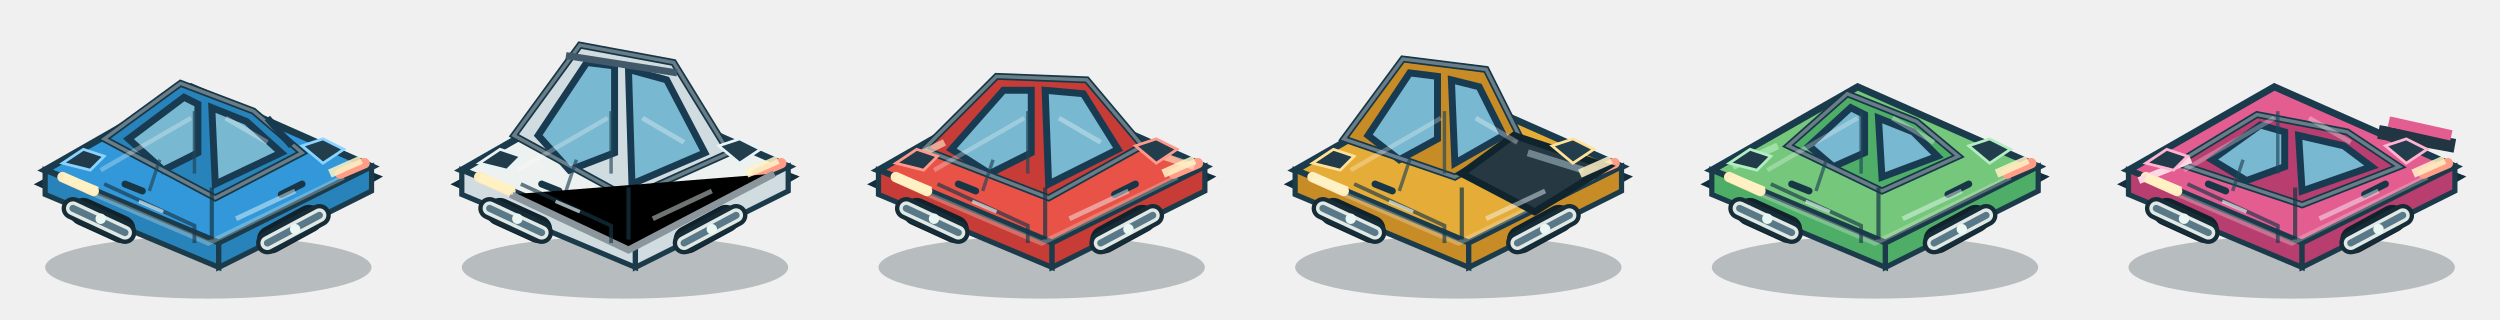
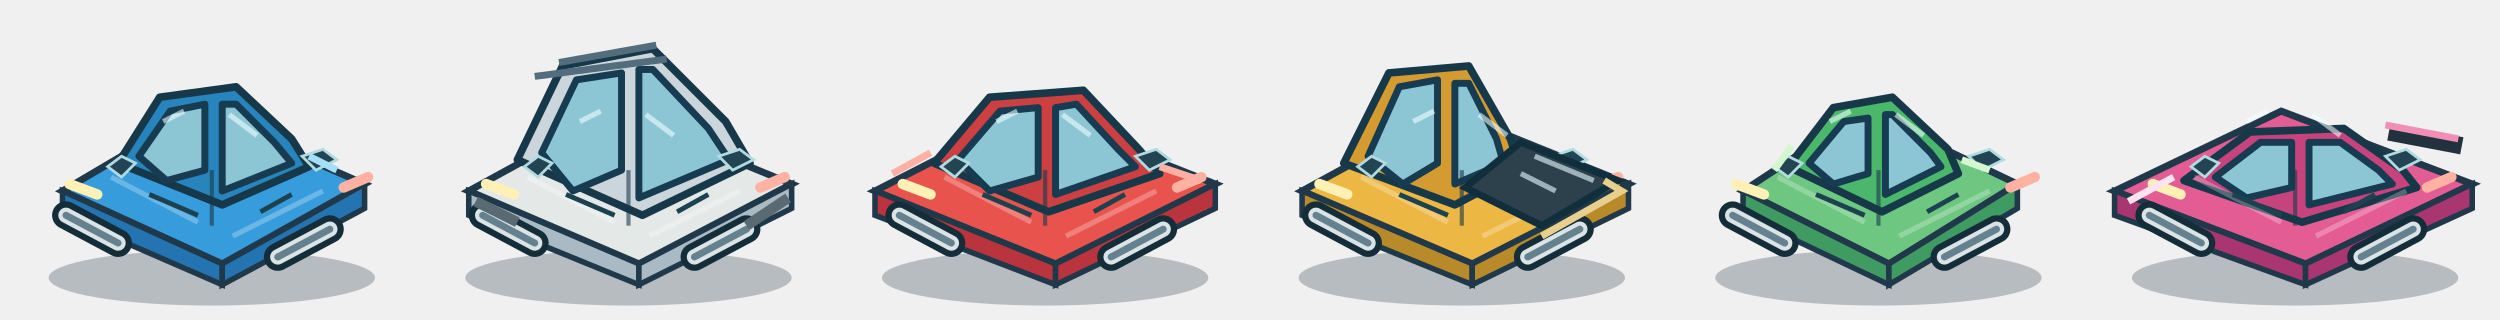
<svg xmlns="http://www.w3.org/2000/svg" width="720" height="92" viewBox="0 0 720 92">
  <g transform="translate(0 0)">
-     <ellipse cx="60" cy="77" rx="47" ry="9" fill="#142733" opacity=".26" />
-     <path d="M12 53L55 30L108 51L64 76Z" fill="#102b3b" stroke="#132d3b" stroke-width="2" />
-     <path d="M13 49L55 25L107 48L63 70Z" fill="#3298d9" stroke="#193b4c" stroke-width="2" />
-     <path d="M13 49L63 70V77L13 56Z" fill="#2783ba" stroke="#1b3b4b" stroke-width="1.5" />
-     <path d="M63 70L107 48V55L63 77Z" fill="#2783ba" stroke="#1b3b4b" stroke-width="1.5" />
-     <path d="M30 40 L52 24 L73 32 L87 44 L62 57Z" fill="#2783ba" stroke="#173747" stroke-width="2" />
-     <path d="M37 40L53 28L57 30L57 44L47 49Z M61 31L71 35L81 44L62 53Z" fill="#78b8d0" stroke="#183b52" stroke-width="2" />
-     <path d="M30 40 L52 24 L73 32 L87 44 L62 57Z" fill="none" stroke="#ffffff" stroke-width="1" opacity=".35" />
-     <path d="M25 55L60 70L99 51" fill="none" stroke="#f5f5e9" opacity=".28" stroke-width="1.5" />
-     <path d="M24 61L35 66M78 69L89 63" stroke="#10222c" stroke-width="8" stroke-linecap="round" />
-     <path d="M24 61L35 66M78 69L89 63" stroke="#c3c9cb" stroke-width="3" stroke-linecap="round" />
-     <path d="M18 51L27 55" stroke="#ffebbb" stroke-width="3" stroke-linecap="round" />
-     <path d="M98 50L105 47" stroke="#ff9d87" stroke-width="3" stroke-linecap="round" />
-     <path d="M56 32L56 50M46 46L43 55" stroke="#1e4558" stroke-width="1" opacity=".65" />
-     <path d="M36 53L41 55M81 56L87 53" stroke="#183746" stroke-width="2" stroke-linecap="round" />
-     <path d="M77 34L84 42" stroke="#183a51" stroke-width="2" />
-     <path d="M30 53L56 65L56 70" fill="none" stroke="#173849" stroke-width="1.1" opacity=".65" />
-     <path d="M61 54L61 69" fill="none" stroke="#163544" stroke-width="1.2" opacity=".7" />
-     <path d="M68 63L85 55" fill="none" stroke="#f5ffff" stroke-width="1.4" opacity=".45" />
-     <path d="M18 47L24 43L30 45L26 49Z" fill="#213b4a" stroke="#8ad4ff" stroke-width=".8" />
-     <path d="M87 42L93 40L99 43L93 47Z" fill="#223d4b" stroke="#8ad4ff" stroke-width=".8" />
-     <path d="M21 60L36 67M77 70L92 62" stroke="#162d38" stroke-width="6.5" stroke-linecap="round" />
-     <path d="M21 60L36 67M77 70L92 62" stroke="#e0e9e6" stroke-width="4" stroke-linecap="round" />
-     <path d="M21 60L36 67M77 70L92 62" stroke="#597888" stroke-width="2" stroke-linecap="round" />
-     <circle cx="29" cy="63" r="1.5" fill="#eaf6f1" />
-     <circle cx="85" cy="66" r="1.5" fill="#eaf6f1" />
-     <path d="M18 51L28 55M95 50L104 46" stroke="#fff2c5" stroke-width="2.5" opacity=".85" />
-     <path d="M29 49L55 34" stroke="#fff" stroke-width="1.3" opacity=".28" />
-     <path d="M65 34L77 41" stroke="#fff" stroke-width="1.4" opacity=".32" />
-     <path d="M40 58L47 61" stroke="#e9f8f8" stroke-width="1" opacity=".65" />
+     <ellipse cx="61" cy="80" rx="47" ry="8" fill="#09212f" opacity=".25" />
+     <path d="M18 55L57 32L105 53L64 76Z" fill="#369cdb" stroke="#20394a" stroke-width="2" />
+     <path d="M18 55L64 76V82L18 62Z" fill="#2374b1" stroke="#20394a" stroke-width="1.6" />
+     <path d="M64 76L105 53V60L64 82Z" fill="#2374b1" stroke="#20394a" stroke-width="1.6" />
+     <path d="M34 47L46 28L68 25L84 40L89 48L64 59Z" fill="#2884bd" stroke="#163848" stroke-width="2.2" stroke-linejoin="round" />
+     <path d="M40 45L49 32L59 30L59 49L48 52Z M64 30L68 30L79 41L84 47L64 55Z" fill="#8cc6d5" stroke="#173b50" stroke-width="2" stroke-linejoin="round" />
+     <path d="M47 35L53 32M66 33L74 39" stroke="#efffff" stroke-width="1.5" opacity=".58" />
+     <path d="M32 51L57 64M67 68L93 55" stroke="#fff" stroke-width="1.5" opacity=".26" />
+     <path d="M43 56L57 62M75 61L84 56" stroke="#1c4250" stroke-width="1.4" />
+     <path d="M19 62L34 70M80 74L95 66" stroke="#152d38" stroke-width="8" stroke-linecap="round" />
+     <path d="M19 62L34 70M80 74L95 66" stroke="#dae4e6" stroke-width="4.4" stroke-linecap="round" />
+     <path d="M19 62L34 70M80 74L95 66" stroke="#65818e" stroke-width="2" stroke-linecap="round" />
+     <path d="M20 53L28 56" stroke="#fff0b5" stroke-width="3" stroke-linecap="round" />
+     <path d="M99 54L106 51" stroke="#ffb2a2" stroke-width="3" stroke-linecap="round" />
+     <path d="M31 48L35 45L39 47L35 51Z M87 45L93 43L97 46L91 49Z" fill="#234452" stroke="#b2dbe1" stroke-width=".8" />
+     <path d="M61 49L61 65" stroke="#183949" stroke-width="1.2" opacity=".6" />
+     <path d="M89 45L97 49" stroke="#a4def7" stroke-width="2" />
  </g>
  <g transform="translate(120 0)">
-     <ellipse cx="60" cy="77" rx="47" ry="9" fill="#142733" opacity=".26" />
-     <path d="M12 53L55 30L108 51L64 76Z" fill="#102b3b" stroke="#132d3b" stroke-width="2" />
-     <path d="M13 49L55 25L107 48L63 70Z" fill="#edf1ef" stroke="#193b4c" stroke-width="2" />
-     <path d="M13 49L63 70V77L13 56Z" fill="#d1dce1" stroke="#1b3b4b" stroke-width="1.5" />
-     <path d="M63 70L107 48V55L63 77Z" fill="#d1dce1" stroke="#1b3b4b" stroke-width="1.5" />
-     <path d="M28 39L47 13L74 18L90 44L61 57Z" fill="#d1dce1" stroke="#173747" stroke-width="2" />
-     <path d="M35 39L49 18L57 19L57 44L44 49Z M61 20L72 23L83 44L62 53Z" fill="#78b8d0" stroke="#183b52" stroke-width="2" />
-     <path d="M28 39L47 13L74 18L90 44L61 57Z" fill="none" stroke="#ffffff" stroke-width="1" opacity=".35" />
-     <path d="M25 55L60 70L99 51" fill="none" stroke="#f5f5e9" opacity=".28" stroke-width="1.5" />
-     <path d="M24 61L35 66M78 69L89 63" stroke="#10222c" stroke-width="8" stroke-linecap="round" />
-     <path d="M24 61L35 66M78 69L89 63" stroke="#c3c9cb" stroke-width="3" stroke-linecap="round" />
-     <path d="M18 51L27 55" stroke="#ffebbb" stroke-width="3" stroke-linecap="round" />
-     <path d="M98 50L105 47" stroke="#ff9d87" stroke-width="3" stroke-linecap="round" />
-     <path d="M56 32L56 50M46 46L43 55" stroke="#1e4558" stroke-width="1" opacity=".65" />
-     <path d="M36 53L41 55M81 56L87 53" stroke="#183746" stroke-width="2" stroke-linecap="round" />
-     <path d="M43 16L75 21" stroke="#415969" stroke-width="2" />
-     <path d="M27 56L61 72L103 50" stroke="#8a969b" stroke-width="2" />
-     <path d="M30 53L56 65L56 70" fill="none" stroke="#173849" stroke-width="1.1" opacity=".65" />
-     <path d="M61 54L61 69" fill="none" stroke="#163544" stroke-width="1.2" opacity=".7" />
-     <path d="M68 63L85 55" fill="none" stroke="#f5ffff" stroke-width="1.4" opacity=".45" />
-     <path d="M18 47L24 43L30 45L26 49Z" fill="#213b4a" stroke="#e7f3f7" stroke-width=".8" />
-     <path d="M87 42L93 40L99 43L93 47Z" fill="#223d4b" stroke="#e7f3f7" stroke-width=".8" />
-     <path d="M21 60L36 67M77 70L92 62" stroke="#162d38" stroke-width="6.5" stroke-linecap="round" />
-     <path d="M21 60L36 67M77 70L92 62" stroke="#e0e9e6" stroke-width="4" stroke-linecap="round" />
-     <path d="M21 60L36 67M77 70L92 62" stroke="#597888" stroke-width="2" stroke-linecap="round" />
-     <circle cx="29" cy="63" r="1.5" fill="#eaf6f1" />
-     <circle cx="85" cy="66" r="1.5" fill="#eaf6f1" />
-     <path d="M18 51L28 55M95 50L104 46" stroke="#fff2c5" stroke-width="2.5" opacity=".85" />
-     <path d="M29 49L55 34" stroke="#fff" stroke-width="1.3" opacity=".28" />
-     <path d="M65 34L77 41" stroke="#fff" stroke-width="1.4" opacity=".32" />
-     <path d="M40 58L47 61" stroke="#e9f8f8" stroke-width="1" opacity=".65" />
+     <ellipse cx="61" cy="80" rx="47" ry="8" fill="#09212f" opacity=".25" />
+     <path d="M15 55L57 32L108 53L64 76Z" fill="#e4e9e8" stroke="#20394a" stroke-width="2" />
+     <path d="M15 55L64 76V82L15 62Z" fill="#a9bac4" stroke="#20394a" stroke-width="1.6" />
+     <path d="M64 76L108 53V60L64 82Z" fill="#a9bac4" stroke="#20394a" stroke-width="1.6" />
+     <path d="M29 46L42 19L68 14L89 35L96 47L65 62Z" fill="#cbd6dc" stroke="#163848" stroke-width="2.2" stroke-linejoin="round" />
+     <path d="M36 44L46 23L59 21L59 49L45 55Z M64 20L68 20L84 37L90 46L64 57Z" fill="#8cc6d5" stroke="#173b50" stroke-width="2" stroke-linejoin="round" />
+     <path d="M47 35L53 32M66 33L74 39" stroke="#efffff" stroke-width="1.5" opacity=".58" />
+     <path d="M32 51L57 64M67 68L93 55" stroke="#fff" stroke-width="1.5" opacity=".26" />
+     <path d="M43 56L57 62M75 61L84 56" stroke="#1c4250" stroke-width="1.4" />
+     <path d="M19 62L34 70M80 74L95 66" stroke="#152d38" stroke-width="8" stroke-linecap="round" />
+     <path d="M19 62L34 70M80 74L95 66" stroke="#dae4e6" stroke-width="4.4" stroke-linecap="round" />
+     <path d="M19 62L34 70M80 74L95 66" stroke="#65818e" stroke-width="2" stroke-linecap="round" />
+     <path d="M20 53L28 56" stroke="#fff0b5" stroke-width="3" stroke-linecap="round" />
+     <path d="M99 54L106 51" stroke="#ffb2a2" stroke-width="3" stroke-linecap="round" />
+     <path d="M31 48L35 45L39 47L35 51Z M87 45L93 43L97 46L91 49Z" fill="#234452" stroke="#b2dbe1" stroke-width=".8" />
+     <path d="M61 49L61 65" stroke="#183949" stroke-width="1.2" opacity=".6" />
+     <path d="M41 18L69 13M34 22L72 17" stroke="#536d7d" stroke-width="2" />
+     <path d="M17 58L29 64M95 65L107 57" stroke="#596a72" stroke-width="3" />
  </g>
  <g transform="translate(240 0)">
-     <ellipse cx="60" cy="77" rx="47" ry="9" fill="#142733" opacity=".26" />
-     <path d="M12 53L55 30L108 51L64 76Z" fill="#102b3b" stroke="#132d3b" stroke-width="2" />
-     <path d="M13 49L55 25L107 48L63 70Z" fill="#e85247" stroke="#193b4c" stroke-width="2" />
-     <path d="M13 49L63 70V77L13 56Z" fill="#c73c36" stroke="#1b3b4b" stroke-width="1.5" />
-     <path d="M63 70L107 48V55L63 77Z" fill="#c73c36" stroke="#1b3b4b" stroke-width="1.5" />
-     <path d="M26 43L47 22L73 23L89 42L62 57Z" fill="#c73c36" stroke="#173747" stroke-width="2" />
-     <path d="M34 43L49 26L57 26L57 44L45 50Z M61 26L72 27L82 43L62 53Z" fill="#78b8d0" stroke="#183b52" stroke-width="2" />
-     <path d="M26 43L47 22L73 23L89 42L62 57Z" fill="none" stroke="#ffffff" stroke-width="1" opacity=".35" />
-     <path d="M25 55L60 70L99 51" fill="none" stroke="#f5f5e9" opacity=".28" stroke-width="1.5" />
-     <path d="M24 61L35 66M78 69L89 63" stroke="#10222c" stroke-width="8" stroke-linecap="round" />
-     <path d="M24 61L35 66M78 69L89 63" stroke="#c3c9cb" stroke-width="3" stroke-linecap="round" />
-     <path d="M18 51L27 55" stroke="#ffebbb" stroke-width="3" stroke-linecap="round" />
-     <path d="M98 50L105 47" stroke="#ff9d87" stroke-width="3" stroke-linecap="round" />
-     <path d="M56 32L56 50M46 46L43 55" stroke="#1e4558" stroke-width="1" opacity=".65" />
-     <path d="M36 53L41 55M81 56L87 53" stroke="#183746" stroke-width="2" stroke-linecap="round" />
-     <path d="M20 47L32 41M89 43L104 48" stroke="#ffe2c4" opacity=".65" stroke-width="2" />
-     <path d="M30 53L56 65L56 70" fill="none" stroke="#173849" stroke-width="1.1" opacity=".65" />
-     <path d="M61 54L61 69" fill="none" stroke="#163544" stroke-width="1.2" opacity=".7" />
-     <path d="M68 63L85 55" fill="none" stroke="#f5ffff" stroke-width="1.4" opacity=".45" />
-     <path d="M18 47L24 43L30 45L26 49Z" fill="#213b4a" stroke="#ff998b" stroke-width=".8" />
-     <path d="M87 42L93 40L99 43L93 47Z" fill="#223d4b" stroke="#ff998b" stroke-width=".8" />
-     <path d="M21 60L36 67M77 70L92 62" stroke="#162d38" stroke-width="6.5" stroke-linecap="round" />
-     <path d="M21 60L36 67M77 70L92 62" stroke="#e0e9e6" stroke-width="4" stroke-linecap="round" />
-     <path d="M21 60L36 67M77 70L92 62" stroke="#597888" stroke-width="2" stroke-linecap="round" />
-     <circle cx="29" cy="63" r="1.5" fill="#eaf6f1" />
-     <circle cx="85" cy="66" r="1.5" fill="#eaf6f1" />
-     <path d="M18 51L28 55M95 50L104 46" stroke="#fff2c5" stroke-width="2.5" opacity=".85" />
-     <path d="M29 49L55 34" stroke="#fff" stroke-width="1.3" opacity=".28" />
-     <path d="M65 34L77 41" stroke="#fff" stroke-width="1.4" opacity=".32" />
-     <path d="M40 58L47 61" stroke="#e9f8f8" stroke-width="1" opacity=".65" />
+     <ellipse cx="61" cy="80" rx="47" ry="8" fill="#09212f" opacity=".25" />
+     <path d="M12 55L57 32L110 53L64 76Z" fill="#e9534d" stroke="#20394a" stroke-width="2" />
+     <path d="M12 55L64 76V82L12 62Z" fill="#b9343d" stroke="#20394a" stroke-width="1.6" />
+     <path d="M64 76L110 53V60L64 82Z" fill="#b9343d" stroke="#20394a" stroke-width="1.6" />
+     <path d="M29 47L45 28L72 26L88 43L94 50L62 61Z" fill="#cc4041" stroke="#163848" stroke-width="2.2" stroke-linejoin="round" />
+     <path d="M36 46L48 32L59 31L59 51L45 55Z M64 31L70 30L82 43L87 48L64 56Z" fill="#8cc6d5" stroke="#173b50" stroke-width="2" stroke-linejoin="round" />
+     <path d="M47 35L53 32M66 33L74 39" stroke="#efffff" stroke-width="1.5" opacity=".58" />
+     <path d="M32 51L57 64M67 68L93 55" stroke="#fff" stroke-width="1.5" opacity=".26" />
+     <path d="M43 56L57 62M75 61L84 56" stroke="#1c4250" stroke-width="1.4" />
+     <path d="M19 62L34 70M80 74L95 66" stroke="#152d38" stroke-width="8" stroke-linecap="round" />
+     <path d="M19 62L34 70M80 74L95 66" stroke="#dae4e6" stroke-width="4.4" stroke-linecap="round" />
+     <path d="M19 62L34 70M80 74L95 66" stroke="#65818e" stroke-width="2" stroke-linecap="round" />
+     <path d="M20 53L28 56" stroke="#fff0b5" stroke-width="3" stroke-linecap="round" />
+     <path d="M99 54L106 51" stroke="#ffb2a2" stroke-width="3" stroke-linecap="round" />
+     <path d="M31 48L35 45L39 47L35 51Z M87 45L93 43L97 46L91 49Z" fill="#234452" stroke="#b2dbe1" stroke-width=".8" />
+     <path d="M61 49L61 65" stroke="#183949" stroke-width="1.2" opacity=".6" />
+     <path d="M17 50L28 44M94 48L106 52" stroke="#ffafa4" stroke-width="2" />
  </g>
  <g transform="translate(360 0)">
-     <ellipse cx="60" cy="77" rx="47" ry="9" fill="#142733" opacity=".26" />
-     <path d="M12 53L55 30L108 51L64 76Z" fill="#102b3b" stroke="#132d3b" stroke-width="2" />
-     <path d="M13 49L55 25L107 48L63 70Z" fill="#e5ac38" stroke="#193b4c" stroke-width="2" />
-     <path d="M13 49L63 70V77L13 56Z" fill="#c78c25" stroke="#1b3b4b" stroke-width="1.5" />
-     <path d="M63 70L107 48V55L63 77Z" fill="#c78c25" stroke="#1b3b4b" stroke-width="1.5" />
-     <path d="M27 40L44 17L68 20L78 40L59 51Z" fill="#c78c25" stroke="#173747" stroke-width="2" />
-     <path d="M34 39L46 21L54 22L54 40L43 46Z M58 23L66 25L73 39L59 47Z" fill="#78b8d0" stroke="#183b52" stroke-width="2" />
-     <path d="M27 40L44 17L68 20L78 40L59 51Z" fill="none" stroke="#ffffff" stroke-width="1" opacity=".35" />
-     <path d="M25 55L60 70L99 51" fill="none" stroke="#f5f5e9" opacity=".28" stroke-width="1.5" />
-     <path d="M24 61L35 66M78 69L89 63" stroke="#10222c" stroke-width="8" stroke-linecap="round" />
-     <path d="M24 61L35 66M78 69L89 63" stroke="#c3c9cb" stroke-width="3" stroke-linecap="round" />
-     <path d="M18 51L27 55" stroke="#ffebbb" stroke-width="3" stroke-linecap="round" />
-     <path d="M98 50L105 47" stroke="#ff9d87" stroke-width="3" stroke-linecap="round" />
-     <path d="M56 32L56 50M46 46L43 55" stroke="#1e4558" stroke-width="1" opacity=".65" />
-     <path d="M36 53L41 55M81 56L87 53" stroke="#183746" stroke-width="2" stroke-linecap="round" />
-     <path d="M76 39L103 48L82 61L61 50Z" fill="#263943" stroke="#10242d" stroke-width="2" />
-     <path d="M80 44L96 49" stroke="#6e8590" stroke-width="2" />
-     <path d="M30 53L56 65L56 70" fill="none" stroke="#173849" stroke-width="1.1" opacity=".65" />
-     <path d="M61 54L61 69" fill="none" stroke="#163544" stroke-width="1.2" opacity=".7" />
-     <path d="M68 63L85 55" fill="none" stroke="#f5ffff" stroke-width="1.4" opacity=".45" />
-     <path d="M18 47L24 43L30 45L26 49Z" fill="#213b4a" stroke="#ffe19a" stroke-width=".8" />
-     <path d="M87 42L93 40L99 43L93 47Z" fill="#223d4b" stroke="#ffe19a" stroke-width=".8" />
-     <path d="M21 60L36 67M77 70L92 62" stroke="#162d38" stroke-width="6.5" stroke-linecap="round" />
-     <path d="M21 60L36 67M77 70L92 62" stroke="#e0e9e6" stroke-width="4" stroke-linecap="round" />
-     <path d="M21 60L36 67M77 70L92 62" stroke="#597888" stroke-width="2" stroke-linecap="round" />
-     <circle cx="29" cy="63" r="1.5" fill="#eaf6f1" />
-     <circle cx="85" cy="66" r="1.5" fill="#eaf6f1" />
-     <path d="M18 51L28 55M95 50L104 46" stroke="#fff2c5" stroke-width="2.5" opacity=".85" />
-     <path d="M29 49L55 34" stroke="#fff" stroke-width="1.3" opacity=".28" />
-     <path d="M65 34L77 41" stroke="#fff" stroke-width="1.4" opacity=".32" />
-     <path d="M40 58L47 61" stroke="#e9f8f8" stroke-width="1" opacity=".65" />
+     <ellipse cx="61" cy="80" rx="47" ry="8" fill="#09212f" opacity=".25" />
+     <path d="M15 55L57 32L109 53L64 76Z" fill="#edb744" stroke="#20394a" stroke-width="2" />
+     <path d="M15 55L64 76V82L15 62Z" fill="#b98a29" stroke="#20394a" stroke-width="1.6" />
+     <path d="M64 76L109 53V60L64 82Z" fill="#b98a29" stroke="#20394a" stroke-width="1.6" />
+     <path d="M27 47L40 21L63 19L75 40L78 49L59 59Z" fill="#d39b30" stroke="#163848" stroke-width="2.2" stroke-linejoin="round" />
+     <path d="M34 45L43 25L54 23L54 47L44 53Z M59 24L63 24L71 40L73 47L59 53Z" fill="#8cc6d5" stroke="#173b50" stroke-width="2" stroke-linejoin="round" />
+     <path d="M47 35L53 32M66 33L74 39" stroke="#efffff" stroke-width="1.5" opacity=".58" />
+     <path d="M32 51L57 64M67 68L93 55" stroke="#fff" stroke-width="1.5" opacity=".26" />
+     <path d="M43 56L57 62M75 61L84 56" stroke="#1c4250" stroke-width="1.4" />
+     <path d="M19 62L34 70M80 74L95 66" stroke="#152d38" stroke-width="8" stroke-linecap="round" />
+     <path d="M19 62L34 70M80 74L95 66" stroke="#dae4e6" stroke-width="4.4" stroke-linecap="round" />
+     <path d="M19 62L34 70M80 74L95 66" stroke="#65818e" stroke-width="2" stroke-linecap="round" />
+     <path d="M20 53L28 56" stroke="#fff0b5" stroke-width="3" stroke-linecap="round" />
+     <path d="M99 54L106 51" stroke="#ffb2a2" stroke-width="3" stroke-linecap="round" />
+     <path d="M31 48L35 45L39 47L35 51Z M87 45L93 43L97 46L91 49Z" fill="#234452" stroke="#b2dbe1" stroke-width=".8" />
+     <path d="M61 49L61 65" stroke="#183949" stroke-width="1.2" opacity=".6" />
+     <path d="M78 41L106 52L84 65L62 54Z" fill="#2c414c" stroke="#112e3c" stroke-width="2" />
+     <path d="M82 45L99 52M78 50L88 55" stroke="#9db2b8" stroke-width="1.5" />
+     <path d="M102 52L107 55L84 68" fill="none" stroke="#e9cf8d" stroke-width="2" />
  </g>
  <g transform="translate(480 0)">
-     <ellipse cx="60" cy="77" rx="47" ry="9" fill="#142733" opacity=".26" />
-     <path d="M12 53L55 30L108 51L64 76Z" fill="#102b3b" stroke="#132d3b" stroke-width="2" />
-     <path d="M13 49L55 25L107 48L63 70Z" fill="#75c77b" stroke="#193b4c" stroke-width="2" />
-     <path d="M13 49L63 70V77L13 56Z" fill="#4eae68" stroke="#1b3b4b" stroke-width="1.5" />
-     <path d="M63 70L107 48V55L63 77Z" fill="#4eae68" stroke="#1b3b4b" stroke-width="1.5" />
-     <path d="M35 42L52 27L72 35L84 45L62 55Z" fill="#4eae68" stroke="#173747" stroke-width="2" />
-     <path d="M41 42L53 31L57 33L57 44L48 48Z M61 34L71 38L78 45L62 51Z" fill="#78b8d0" stroke="#183b52" stroke-width="2" />
-     <path d="M35 42L52 27L72 35L84 45L62 55Z" fill="none" stroke="#ffffff" stroke-width="1" opacity=".35" />
-     <path d="M25 55L60 70L99 51" fill="none" stroke="#f5f5e9" opacity=".28" stroke-width="1.5" />
-     <path d="M24 61L35 66M78 69L89 63" stroke="#10222c" stroke-width="8" stroke-linecap="round" />
-     <path d="M24 61L35 66M78 69L89 63" stroke="#c3c9cb" stroke-width="3" stroke-linecap="round" />
-     <path d="M18 51L27 55" stroke="#ffebbb" stroke-width="3" stroke-linecap="round" />
-     <path d="M98 50L105 47" stroke="#ff9d87" stroke-width="3" stroke-linecap="round" />
-     <path d="M56 32L56 50M46 46L43 55" stroke="#1e4558" stroke-width="1" opacity=".65" />
-     <path d="M36 53L41 55M81 56L87 53" stroke="#183746" stroke-width="2" stroke-linecap="round" />
-     <path d="M19 48L32 42" stroke="#b9f0c2" opacity=".6" stroke-width="2" />
-     <path d="M30 53L56 65L56 70" fill="none" stroke="#173849" stroke-width="1.1" opacity=".65" />
-     <path d="M61 54L61 69" fill="none" stroke="#163544" stroke-width="1.2" opacity=".7" />
-     <path d="M68 63L85 55" fill="none" stroke="#f5ffff" stroke-width="1.4" opacity=".45" />
-     <path d="M18 47L24 43L30 45L26 49Z" fill="#213b4a" stroke="#b3eec2" stroke-width=".8" />
-     <path d="M87 42L93 40L99 43L93 47Z" fill="#223d4b" stroke="#b3eec2" stroke-width=".8" />
-     <path d="M21 60L36 67M77 70L92 62" stroke="#162d38" stroke-width="6.5" stroke-linecap="round" />
-     <path d="M21 60L36 67M77 70L92 62" stroke="#e0e9e6" stroke-width="4" stroke-linecap="round" />
-     <path d="M21 60L36 67M77 70L92 62" stroke="#597888" stroke-width="2" stroke-linecap="round" />
-     <circle cx="29" cy="63" r="1.5" fill="#eaf6f1" />
-     <circle cx="85" cy="66" r="1.5" fill="#eaf6f1" />
-     <path d="M18 51L28 55M95 50L104 46" stroke="#fff2c5" stroke-width="2.5" opacity=".85" />
-     <path d="M29 49L55 34" stroke="#fff" stroke-width="1.3" opacity=".28" />
-     <path d="M65 34L77 41" stroke="#fff" stroke-width="1.4" opacity=".32" />
-     <path d="M40 58L47 61" stroke="#e9f8f8" stroke-width="1" opacity=".65" />
+     <ellipse cx="61" cy="80" rx="47" ry="8" fill="#09212f" opacity=".25" />
+     <path d="M22 55L57 32L101 53L64 76Z" fill="#6dc780" stroke="#20394a" stroke-width="2" />
+     <path d="M22 55L64 76V82L22 62Z" fill="#3f9b62" stroke="#20394a" stroke-width="1.6" />
+     <path d="M64 76L101 53V60L64 82Z" fill="#3f9b62" stroke="#20394a" stroke-width="1.6" />
+     <path d="M35 48L48 31L65 28L81 43L84 50L62 61Z" fill="#4ab76b" stroke="#163848" stroke-width="2.2" stroke-linejoin="round" />
+     <path d="M41 47L51 35L58 34L58 50L48 53Z M63 33L65 33L76 44L79 48L63 56Z" fill="#8cc6d5" stroke="#173b50" stroke-width="2" stroke-linejoin="round" />
+     <path d="M47 35L53 32M66 33L74 39" stroke="#efffff" stroke-width="1.5" opacity=".58" />
+     <path d="M32 51L57 64M67 68L93 55" stroke="#fff" stroke-width="1.5" opacity=".26" />
+     <path d="M43 56L57 62M75 61L84 56" stroke="#1c4250" stroke-width="1.4" />
+     <path d="M19 62L34 70M80 74L95 66" stroke="#152d38" stroke-width="8" stroke-linecap="round" />
+     <path d="M19 62L34 70M80 74L95 66" stroke="#dae4e6" stroke-width="4.4" stroke-linecap="round" />
+     <path d="M19 62L34 70M80 74L95 66" stroke="#65818e" stroke-width="2" stroke-linecap="round" />
+     <path d="M20 53L28 56" stroke="#fff0b5" stroke-width="3" stroke-linecap="round" />
+     <path d="M99 54L106 51" stroke="#ffb2a2" stroke-width="3" stroke-linecap="round" />
+     <path d="M31 48L35 45L39 47L35 51Z M87 45L93 43L97 46L91 49Z" fill="#234452" stroke="#b2dbe1" stroke-width=".8" />
+     <path d="M61 49L61 65" stroke="#183949" stroke-width="1.2" opacity=".6" />
+     <path d="M31 49L36 42M85 46L93 49" stroke="#d3f7cf" stroke-width="2" />
  </g>
  <g transform="translate(600 0)">
-     <ellipse cx="60" cy="77" rx="47" ry="9" fill="#142733" opacity=".26" />
-     <path d="M12 53L55 30L108 51L64 76Z" fill="#102b3b" stroke="#132d3b" stroke-width="2" />
-     <path d="M13 49L55 25L107 48L63 70Z" fill="#e35d91" stroke="#193b4c" stroke-width="2" />
-     <path d="M13 49L63 70V77L13 56Z" fill="#b83e70" stroke="#1b3b4b" stroke-width="1.5" />
-     <path d="M63 70L107 48V55L63 77Z" fill="#b83e70" stroke="#1b3b4b" stroke-width="1.5" />
-     <path d="M27 47L50 33L76 38L91 48L63 59Z" fill="#b83e70" stroke="#173747" stroke-width="2" />
-     <path d="M37 46L51 36L58 38L58 48L47 52Z M62 39L75 42L83 48L63 55Z" fill="#78b8d0" stroke="#183b52" stroke-width="2" />
-     <path d="M27 47L50 33L76 38L91 48L63 59Z" fill="none" stroke="#ffffff" stroke-width="1" opacity=".35" />
-     <path d="M25 55L60 70L99 51" fill="none" stroke="#f5f5e9" opacity=".28" stroke-width="1.5" />
-     <path d="M24 61L35 66M78 69L89 63" stroke="#10222c" stroke-width="8" stroke-linecap="round" />
-     <path d="M24 61L35 66M78 69L89 63" stroke="#c3c9cb" stroke-width="3" stroke-linecap="round" />
-     <path d="M18 51L27 55" stroke="#ffebbb" stroke-width="3" stroke-linecap="round" />
-     <path d="M98 50L105 47" stroke="#ff9d87" stroke-width="3" stroke-linecap="round" />
-     <path d="M56 32L56 50M46 46L43 55" stroke="#1e4558" stroke-width="1" opacity=".65" />
-     <path d="M36 53L41 55M81 56L87 53" stroke="#183746" stroke-width="2" stroke-linecap="round" />
-     <path d="M85 38L107 42" stroke="#213543" stroke-width="4" />
-     <path d="M88 35L106 39" stroke="#e35d91" stroke-width="3" />
-     <path d="M16 52L31 46" stroke="#ffd6e2" stroke-width="2" />
-     <path d="M30 53L56 65L56 70" fill="none" stroke="#173849" stroke-width="1.1" opacity=".65" />
-     <path d="M61 54L61 69" fill="none" stroke="#163544" stroke-width="1.2" opacity=".7" />
-     <path d="M68 63L85 55" fill="none" stroke="#f5ffff" stroke-width="1.4" opacity=".45" />
-     <path d="M18 47L24 43L30 45L26 49Z" fill="#213b4a" stroke="#ffb5d1" stroke-width=".8" />
-     <path d="M87 42L93 40L99 43L93 47Z" fill="#223d4b" stroke="#ffb5d1" stroke-width=".8" />
-     <path d="M21 60L36 67M77 70L92 62" stroke="#162d38" stroke-width="6.5" stroke-linecap="round" />
-     <path d="M21 60L36 67M77 70L92 62" stroke="#e0e9e6" stroke-width="4" stroke-linecap="round" />
-     <path d="M21 60L36 67M77 70L92 62" stroke="#597888" stroke-width="2" stroke-linecap="round" />
-     <circle cx="29" cy="63" r="1.5" fill="#eaf6f1" />
-     <circle cx="85" cy="66" r="1.5" fill="#eaf6f1" />
-     <path d="M18 51L28 55M95 50L104 46" stroke="#fff2c5" stroke-width="2.5" opacity=".85" />
-     <path d="M29 49L55 34" stroke="#fff" stroke-width="1.3" opacity=".28" />
-     <path d="M65 34L77 41" stroke="#fff" stroke-width="1.4" opacity=".32" />
-     <path d="M40 58L47 61" stroke="#e9f8f8" stroke-width="1" opacity=".65" />
+     <ellipse cx="61" cy="80" rx="47" ry="8" fill="#09212f" opacity=".25" />
+     <path d="M9 55L57 32L112 53L64 76Z" fill="#e35c94" stroke="#20394a" stroke-width="2" />
+     <path d="M9 55L64 76V82L9 62Z" fill="#a93670" stroke="#20394a" stroke-width="1.6" />
+     <path d="M64 76L112 53V60L64 82Z" fill="#a93670" stroke="#20394a" stroke-width="1.6" />
+     <path d="M29 52L48 38L75 37L92 49L96 54L63 64Z" fill="#c7437d" stroke="#163848" stroke-width="2.2" stroke-linejoin="round" />
+     <path d="M38 51L51 41L60 41L60 54L47 57Z M65 41L74 41L85 49L89 53L65 59Z" fill="#8cc6d5" stroke="#173b50" stroke-width="2" stroke-linejoin="round" />
+     <path d="M47 35L53 32M66 33L74 39" stroke="#efffff" stroke-width="1.5" opacity=".58" />
+     <path d="M32 51L57 64M67 68L93 55" stroke="#fff" stroke-width="1.5" opacity=".26" />
+     <path d="M43 56L57 62M75 61L84 56" stroke="#1c4250" stroke-width="1.4" />
+     <path d="M19 62L34 70M80 74L95 66" stroke="#152d38" stroke-width="8" stroke-linecap="round" />
+     <path d="M19 62L34 70M80 74L95 66" stroke="#dae4e6" stroke-width="4.4" stroke-linecap="round" />
+     <path d="M19 62L34 70M80 74L95 66" stroke="#65818e" stroke-width="2" stroke-linecap="round" />
+     <path d="M20 53L28 56" stroke="#fff0b5" stroke-width="3" stroke-linecap="round" />
+     <path d="M99 54L106 51" stroke="#ffb2a2" stroke-width="3" stroke-linecap="round" />
+     <path d="M31 48L35 45L39 47L35 51Z M87 45L93 43L97 46L91 49Z" fill="#234452" stroke="#b2dbe1" stroke-width=".8" />
+     <path d="M61 49L61 65" stroke="#183949" stroke-width="1.2" opacity=".6" />
+     <path d="M88 38L109 42" stroke="#21313e" stroke-width="5" />
+     <path d="M87 36L108 40" stroke="#f08eb6" stroke-width="2" />
+     <path d="M13 58L26 51" stroke="#ffe4ef" stroke-width="2" />
  </g>
</svg>
